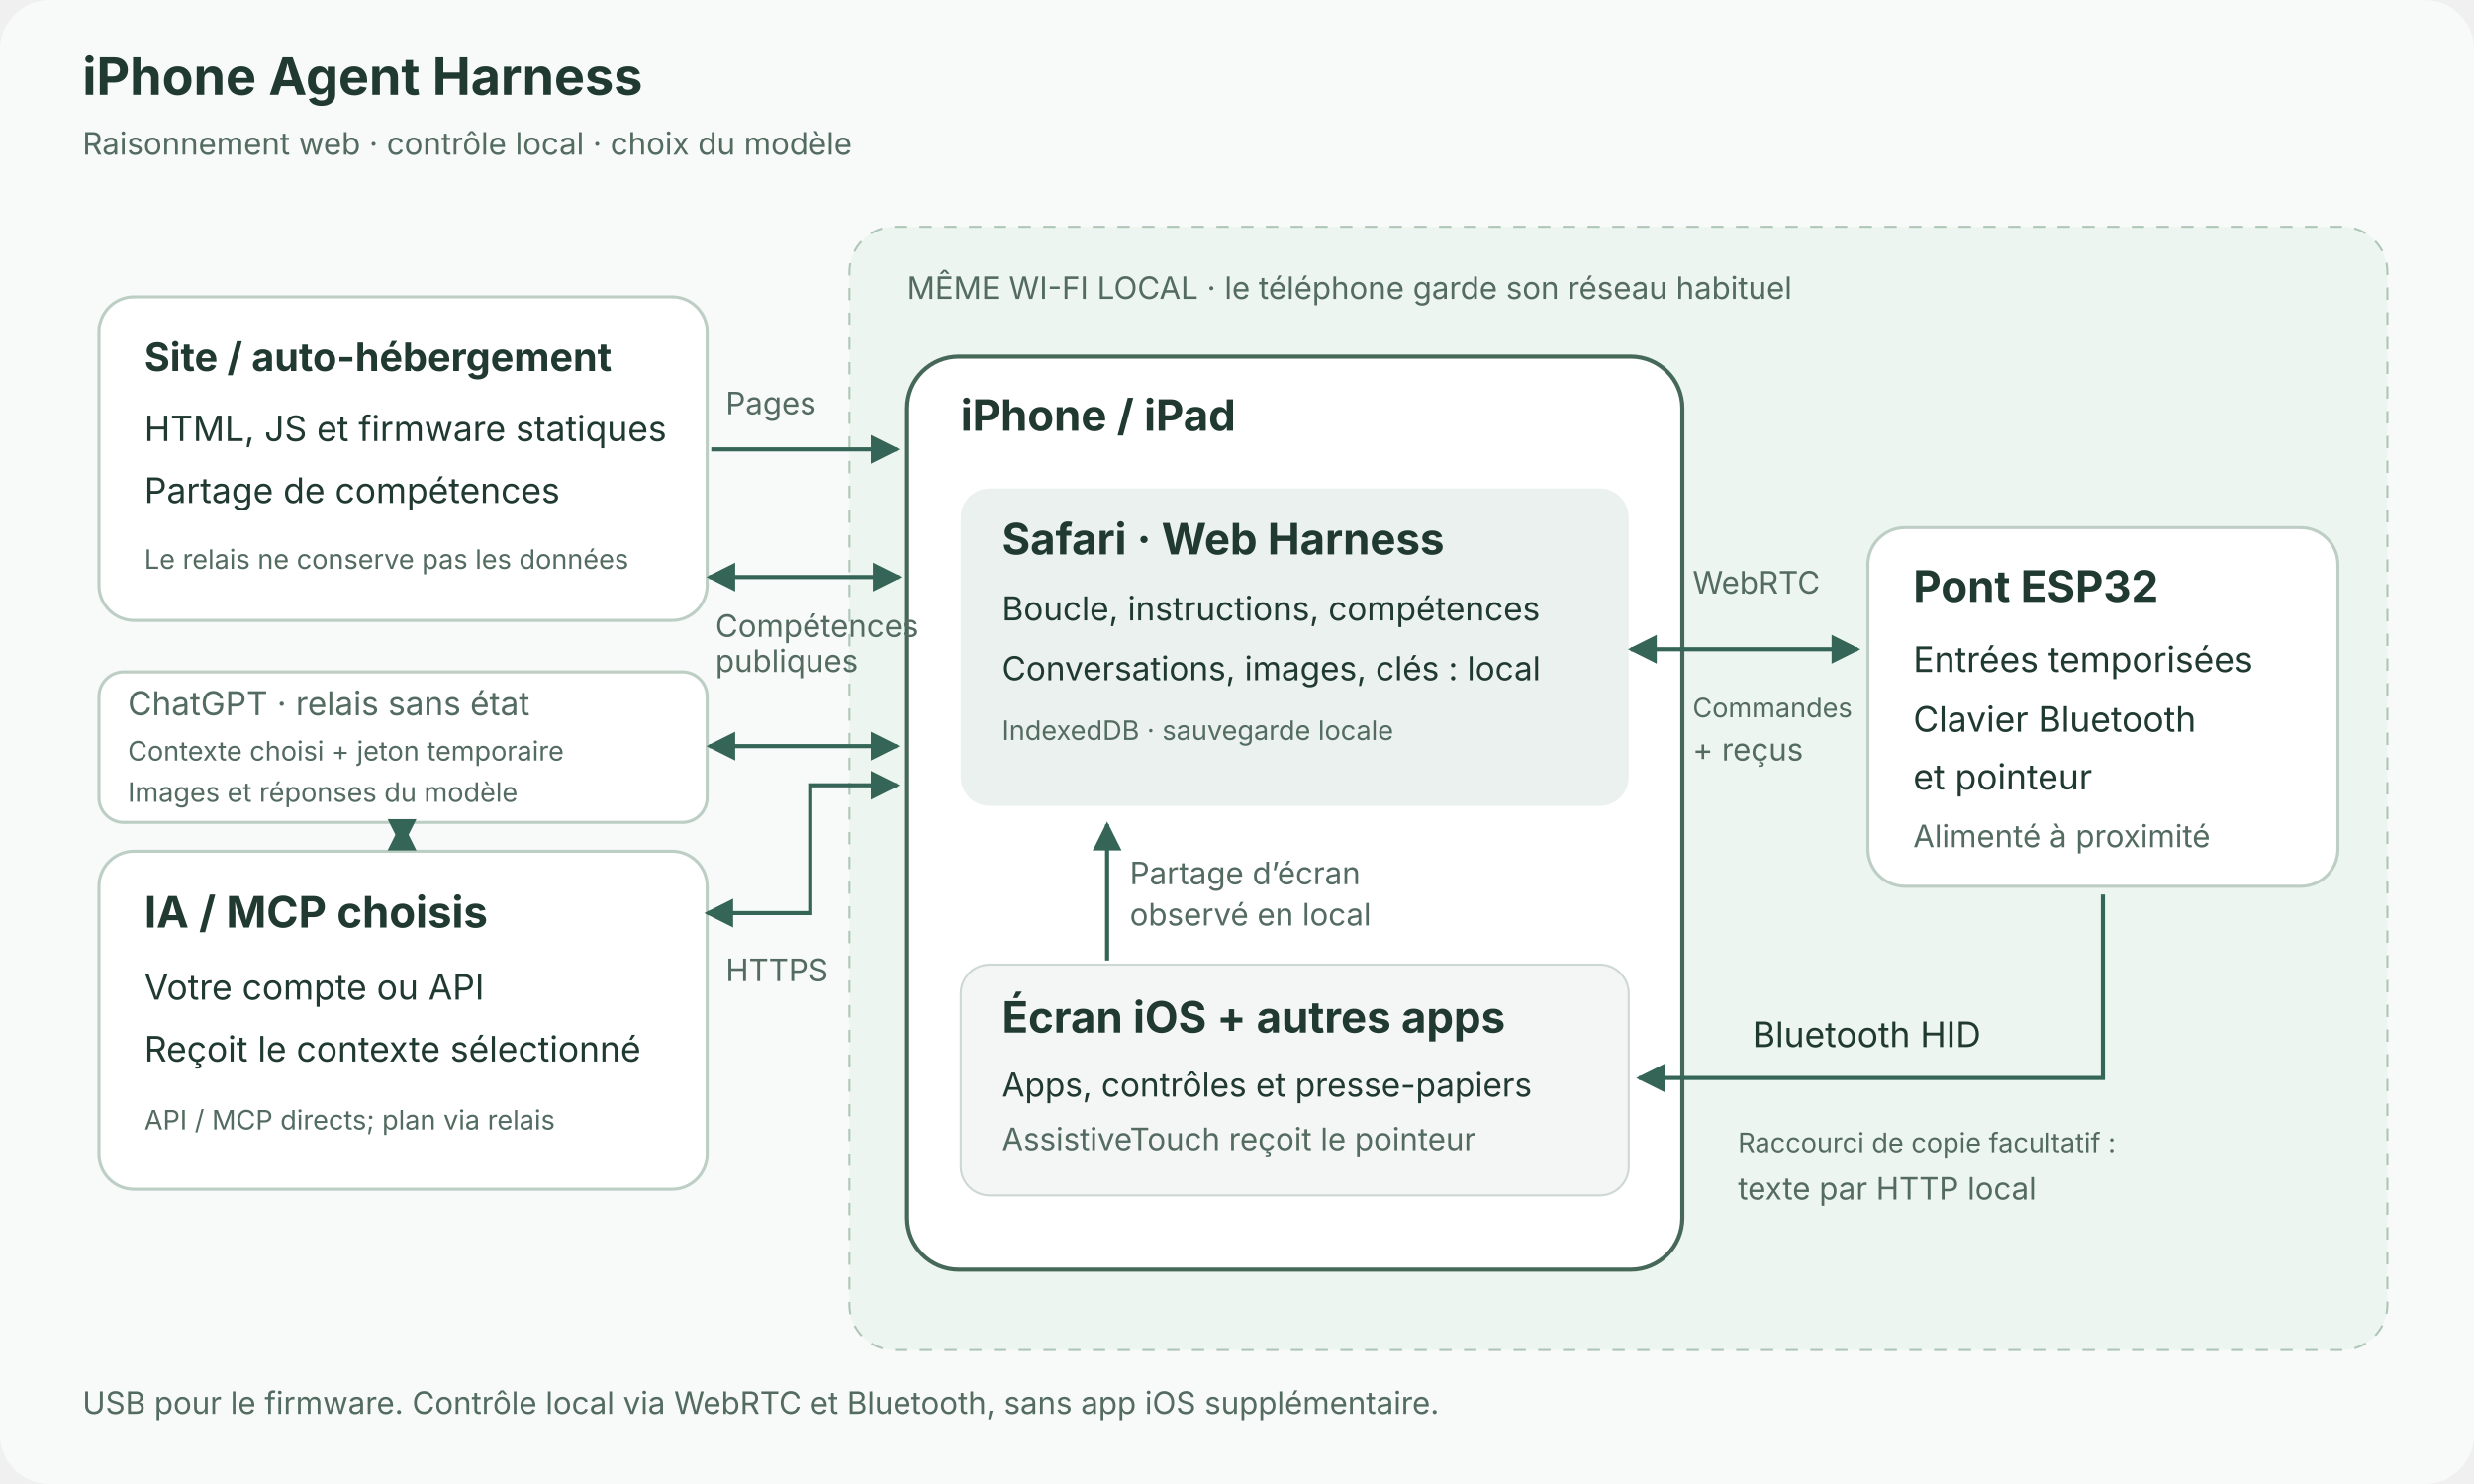
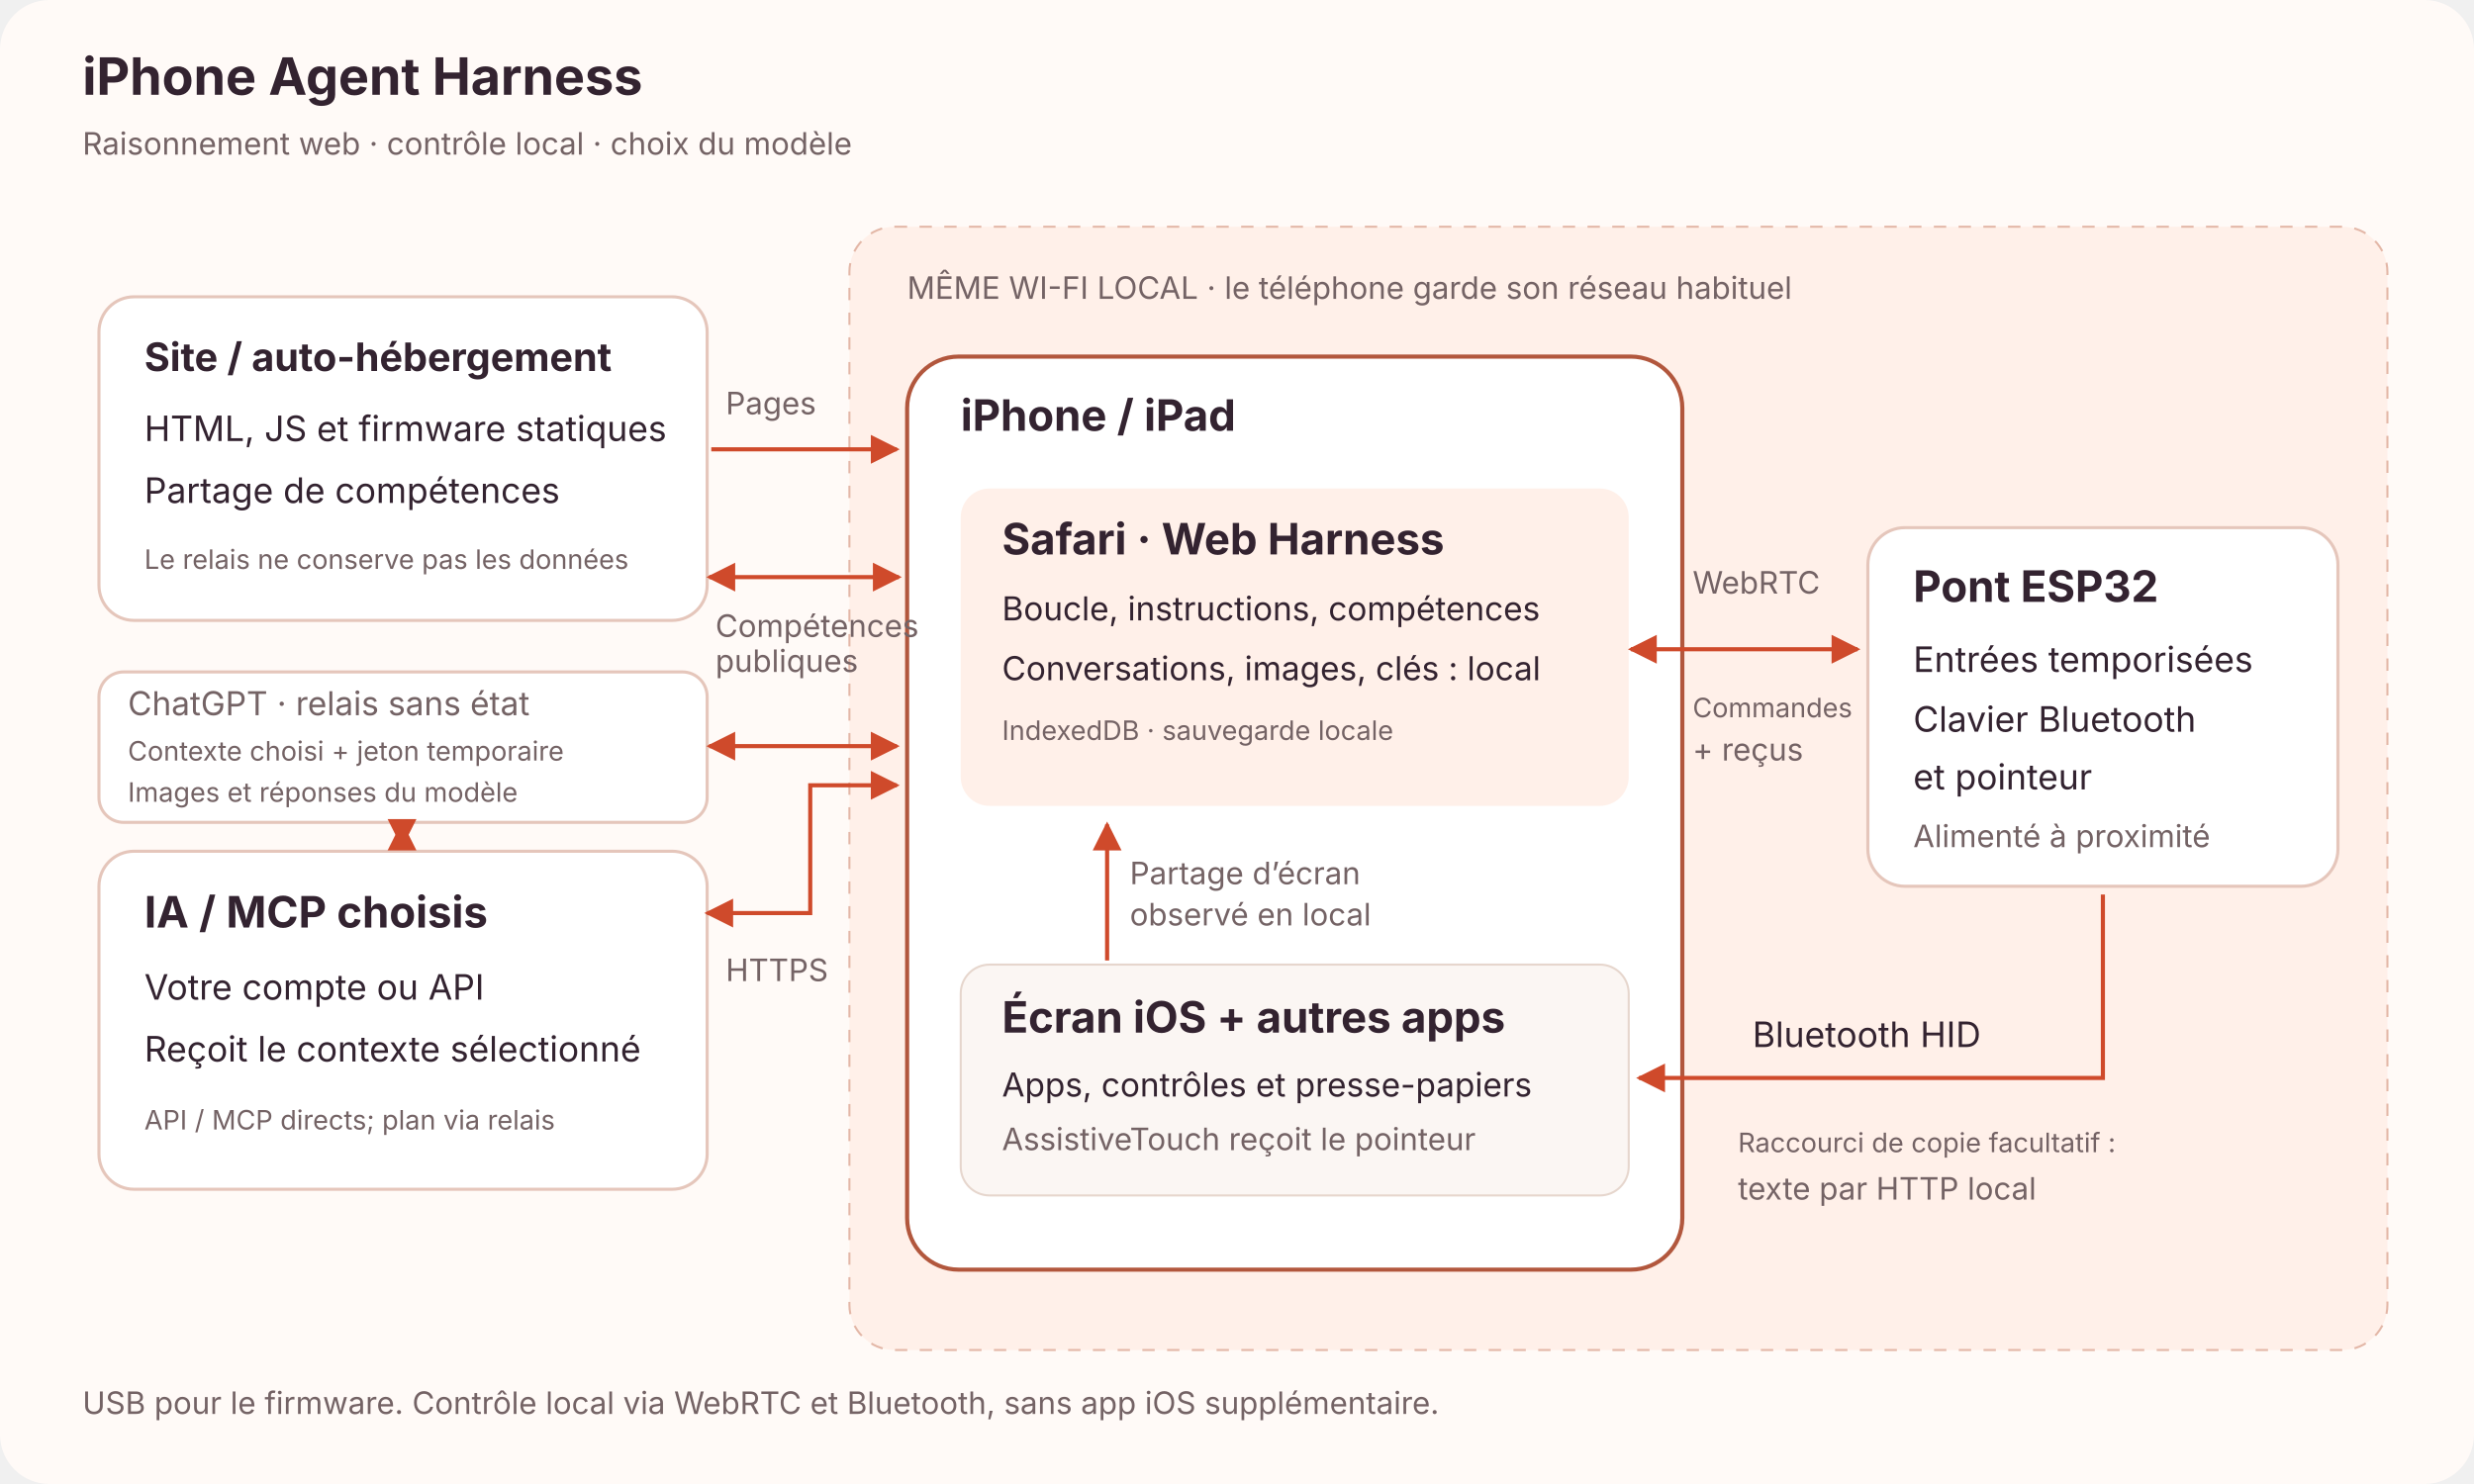
<svg xmlns="http://www.w3.org/2000/svg" width="1200" height="720" viewBox="0 0 1200 720" role="img" aria-labelledby="title desc" lang="fr" xml:lang="fr">
  <defs>
    <marker id="arrow" viewBox="0 0 10 10" refX="9" refY="5" markerWidth="7" markerHeight="7" orient="auto-start-reverse">
-       <path d="m0 0 10 5-10 5z" fill="#356556" />
+       <path d="m0 0 10 5-10 5z" fill="#cf4a2b" />
    </marker>
-     <style>text{font-family:system-ui,-apple-system,sans-serif;fill:#203a31}.title{font-size:25px;font-weight:700}.head{font-size:21px;font-weight:650}.body{font-size:17px}.small{font-size:15px;fill:#536b61}.box{fill:#fff;stroke:#bdcec5;stroke-width:1.5}.line{fill:none;stroke:#356556;stroke-width:2;marker-end:url(#arrow)}.both{marker-start:url(#arrow)}</style>
+     <style>text{font-family:system-ui,-apple-system,sans-serif;fill:#332330}.title{font-size:25px;font-weight:700}.head{font-size:21px;font-weight:650}.body{font-size:17px}.small{font-size:15px;fill:#746365}.box{fill:#fff;stroke:#e5c6bb;stroke-width:1.5}.line{fill:none;stroke:#cf4a2b;stroke-width:2;marker-end:url(#arrow)}.both{marker-start:url(#arrow)}</style>
  </defs>
-   <rect width="1200" height="720" rx="24" fill="#f7faf8" />
+   <rect width="1200" height="720" rx="24" fill="#fffaf7" />
  <text x="40" y="46" class="title">iPhone Agent Harness</text>
  <text x="40" y="75" class="small">Raisonnement web · contrôle local · choix du modèle</text>
-   <rect x="412" y="110" width="746" height="545" rx="22" fill="#edf5f0" stroke="#aec6b7" stroke-dasharray="6 6" />
+   <rect x="412" y="110" width="746" height="545" rx="22" fill="#fff0e9" stroke="#e3b7a7" stroke-dasharray="6 6" />
  <text x="440" y="145" class="small">MÊME WI-FI LOCAL · le téléphone garde son réseau habituel</text>
-   <rect x="440" y="173" width="376" height="443" rx="25" fill="#fff" stroke="#456858" stroke-width="2" />
+   <rect x="440" y="173" width="376" height="443" rx="25" fill="#fff" stroke="#b2573d" stroke-width="2" />
  <text x="466" y="209" class="head">iPhone / iPad</text>
-   <rect x="466" y="237" width="324" height="154" rx="14" fill="#eaf1ee" />
+   <rect x="466" y="237" width="324" height="154" rx="14" fill="#fff0e9" />
  <text x="486" y="269" class="head">Safari · Web Harness</text>
  <text x="486" y="301" class="body" style="font-size:16px">Boucle, instructions, compétences</text>
  <text x="486" y="330" class="body" style="font-size:16px">Conversations, images, clés : local</text>
  <text x="486" y="359" class="small" style="font-size:13px">IndexedDB · sauvegarde locale</text>
-   <rect x="466" y="468" width="324" height="112" rx="14" fill="#f4f6f5" stroke="#ccd8d1" />
+   <rect x="466" y="468" width="324" height="112" rx="14" fill="#fbf6f3" stroke="#e6d6cd" />
  <text x="486" y="501" class="head">Écran iOS + autres apps</text>
  <text x="486" y="532" class="body" style="font-size:16px">Apps, contrôles et presse-papiers</text>
  <text x="486" y="558" class="small">AssistiveTouch reçoit le pointeur</text>
  <path class="line" d="M537 466v-66" />
  <text x="548" y="429" class="small">Partage d’écran</text>
  <text x="548" y="449" class="small">observé en local</text>
  <rect x="48" y="144" width="295" height="157" rx="17" class="box" />
  <text x="70" y="180" class="head" style="font-size:19px">Site / auto-hébergement</text>
  <text x="70" y="214" class="body">HTML, JS et firmware statiques</text>
  <text x="70" y="244" class="body">Partage de compétences</text>
  <text x="70" y="276" class="small" style="font-size:13px">Le relais ne conserve pas les données</text>
  <path class="line" d="M345 218h90" />
  <text x="352" y="201" class="small">Pages</text>
  <path class="line both" d="M344 280h92" />
  <text x="347" y="309" class="small">
    <tspan x="347" dy="0">Compétences</tspan>
    <tspan x="347" dy="17">publiques</tspan>
  </text>
  <rect x="48" y="413" width="295" height="164" rx="17" class="box" />
  <text x="70" y="450" class="head">IA / MCP choisis</text>
  <text x="70" y="485" class="body">Votre compte ou API</text>
  <text x="70" y="515" class="body">Reçoit le contexte sélectionné</text>
  <text x="70" y="548" class="small" style="font-size:13px">API / MCP directs; plan via relais</text>
  <path class="line both" d="M343 443h50v-62h42" />
  <text x="352" y="476" class="small">HTTPS</text>
  <rect x="906" y="256" width="228" height="174" rx="18" class="box" />
  <text x="928" y="292" class="head">Pont ESP32</text>
  <text x="928" y="326" class="body">Entrées temporisées</text>
  <text x="928" y="355" class="body">Clavier Bluetooth</text>
  <text x="928" y="383" class="body">et pointeur</text>
  <text x="928" y="411" class="small">Alimenté à proximité</text>
  <path class="line both" d="M791 315h110" />
  <text x="821" y="288" class="small">WebRTC</text>
  <text x="821" y="348" class="small" style="font-size:13px">Commandes</text>
  <text x="821" y="369" class="small">+ reçus</text>
  <path class="line" d="M1020 434v89H795" />
  <text x="850" y="508" class="body">Bluetooth HID</text>
  <text x="843" y="559" class="small" style="font-size:13px">Raccourci de copie facultatif :</text>
  <text x="843" y="582" class="small">texte par HTTP local</text>
  <text x="40" y="686" class="small">USB pour le firmware. Contrôle local via WebRTC et Bluetooth, sans app iOS supplémentaire.</text>
  <rect x="48" y="326" width="295" height="73" rx="12" class="box" />
  <path class="line both" d="M344 362h91" />
  <path class="line both" d="M195 400v10" />
  <text x="62" y="347" class="small" style="font-size:16px">ChatGPT · relais sans état</text>
  <text x="62" y="369" class="small" style="font-size:13px">Contexte choisi + jeton temporaire</text>
  <text x="62" y="389" class="small" style="font-size:13px">Images et réponses du modèle</text>
</svg>
